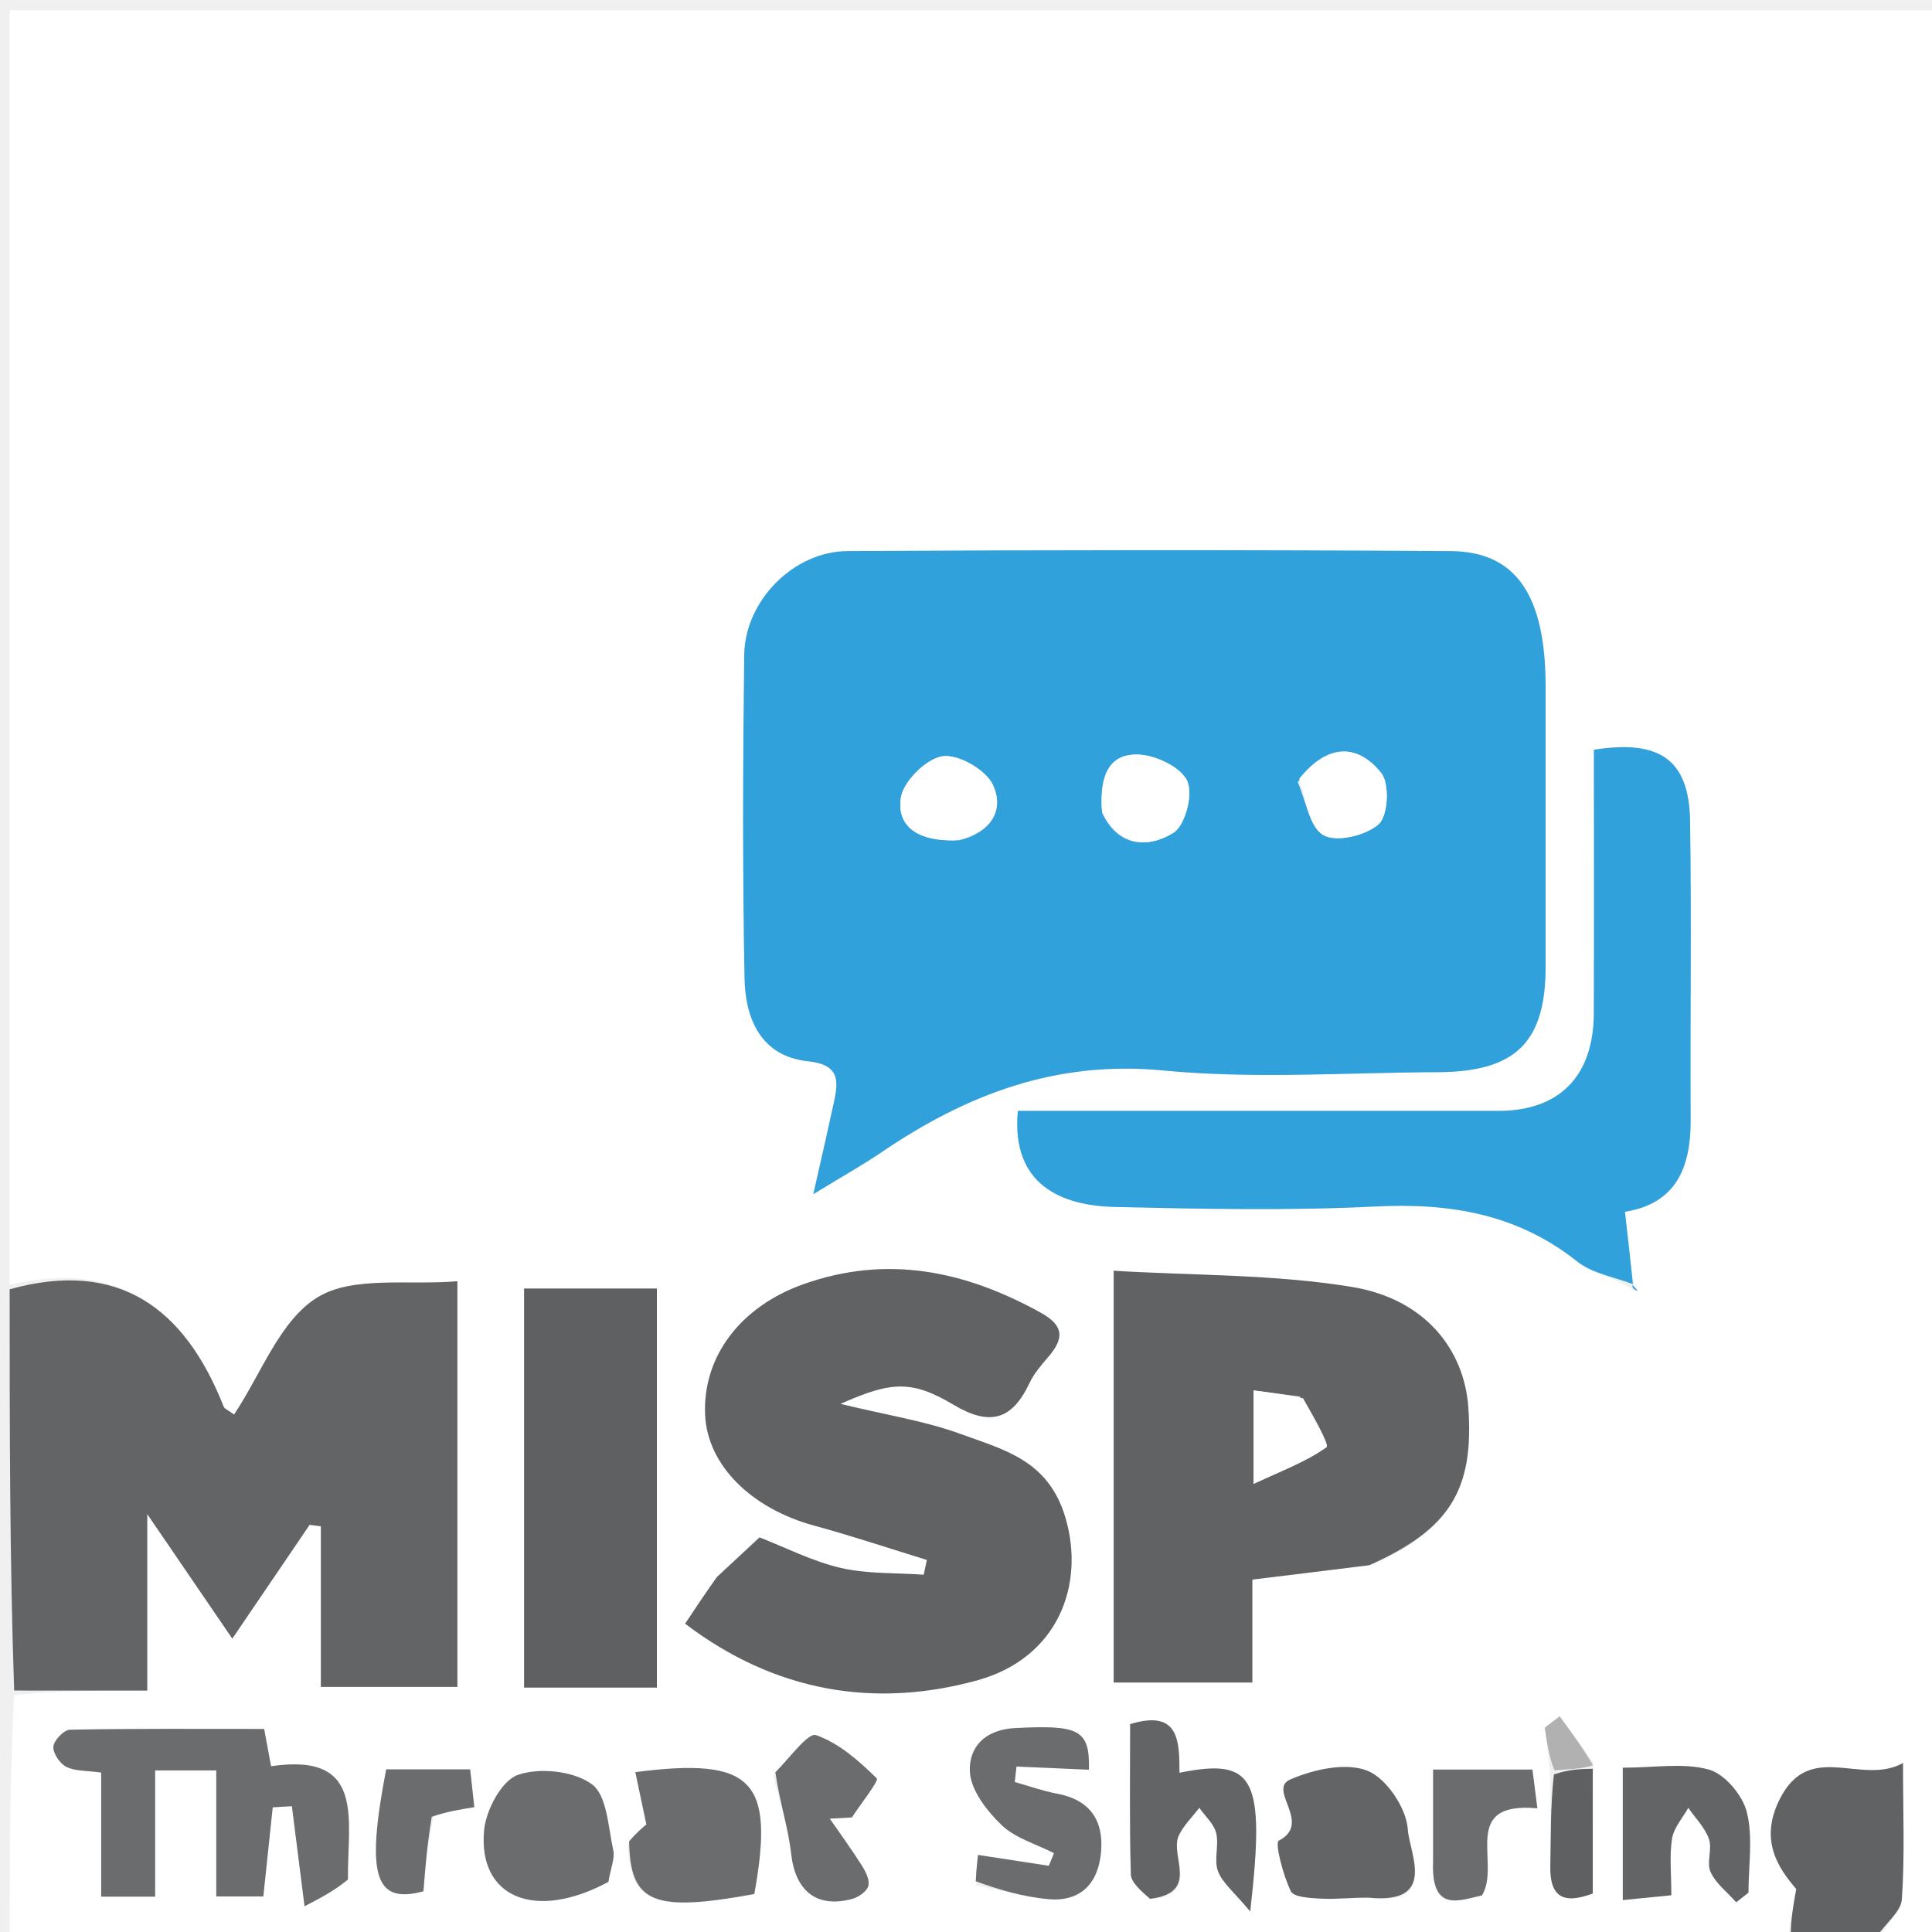
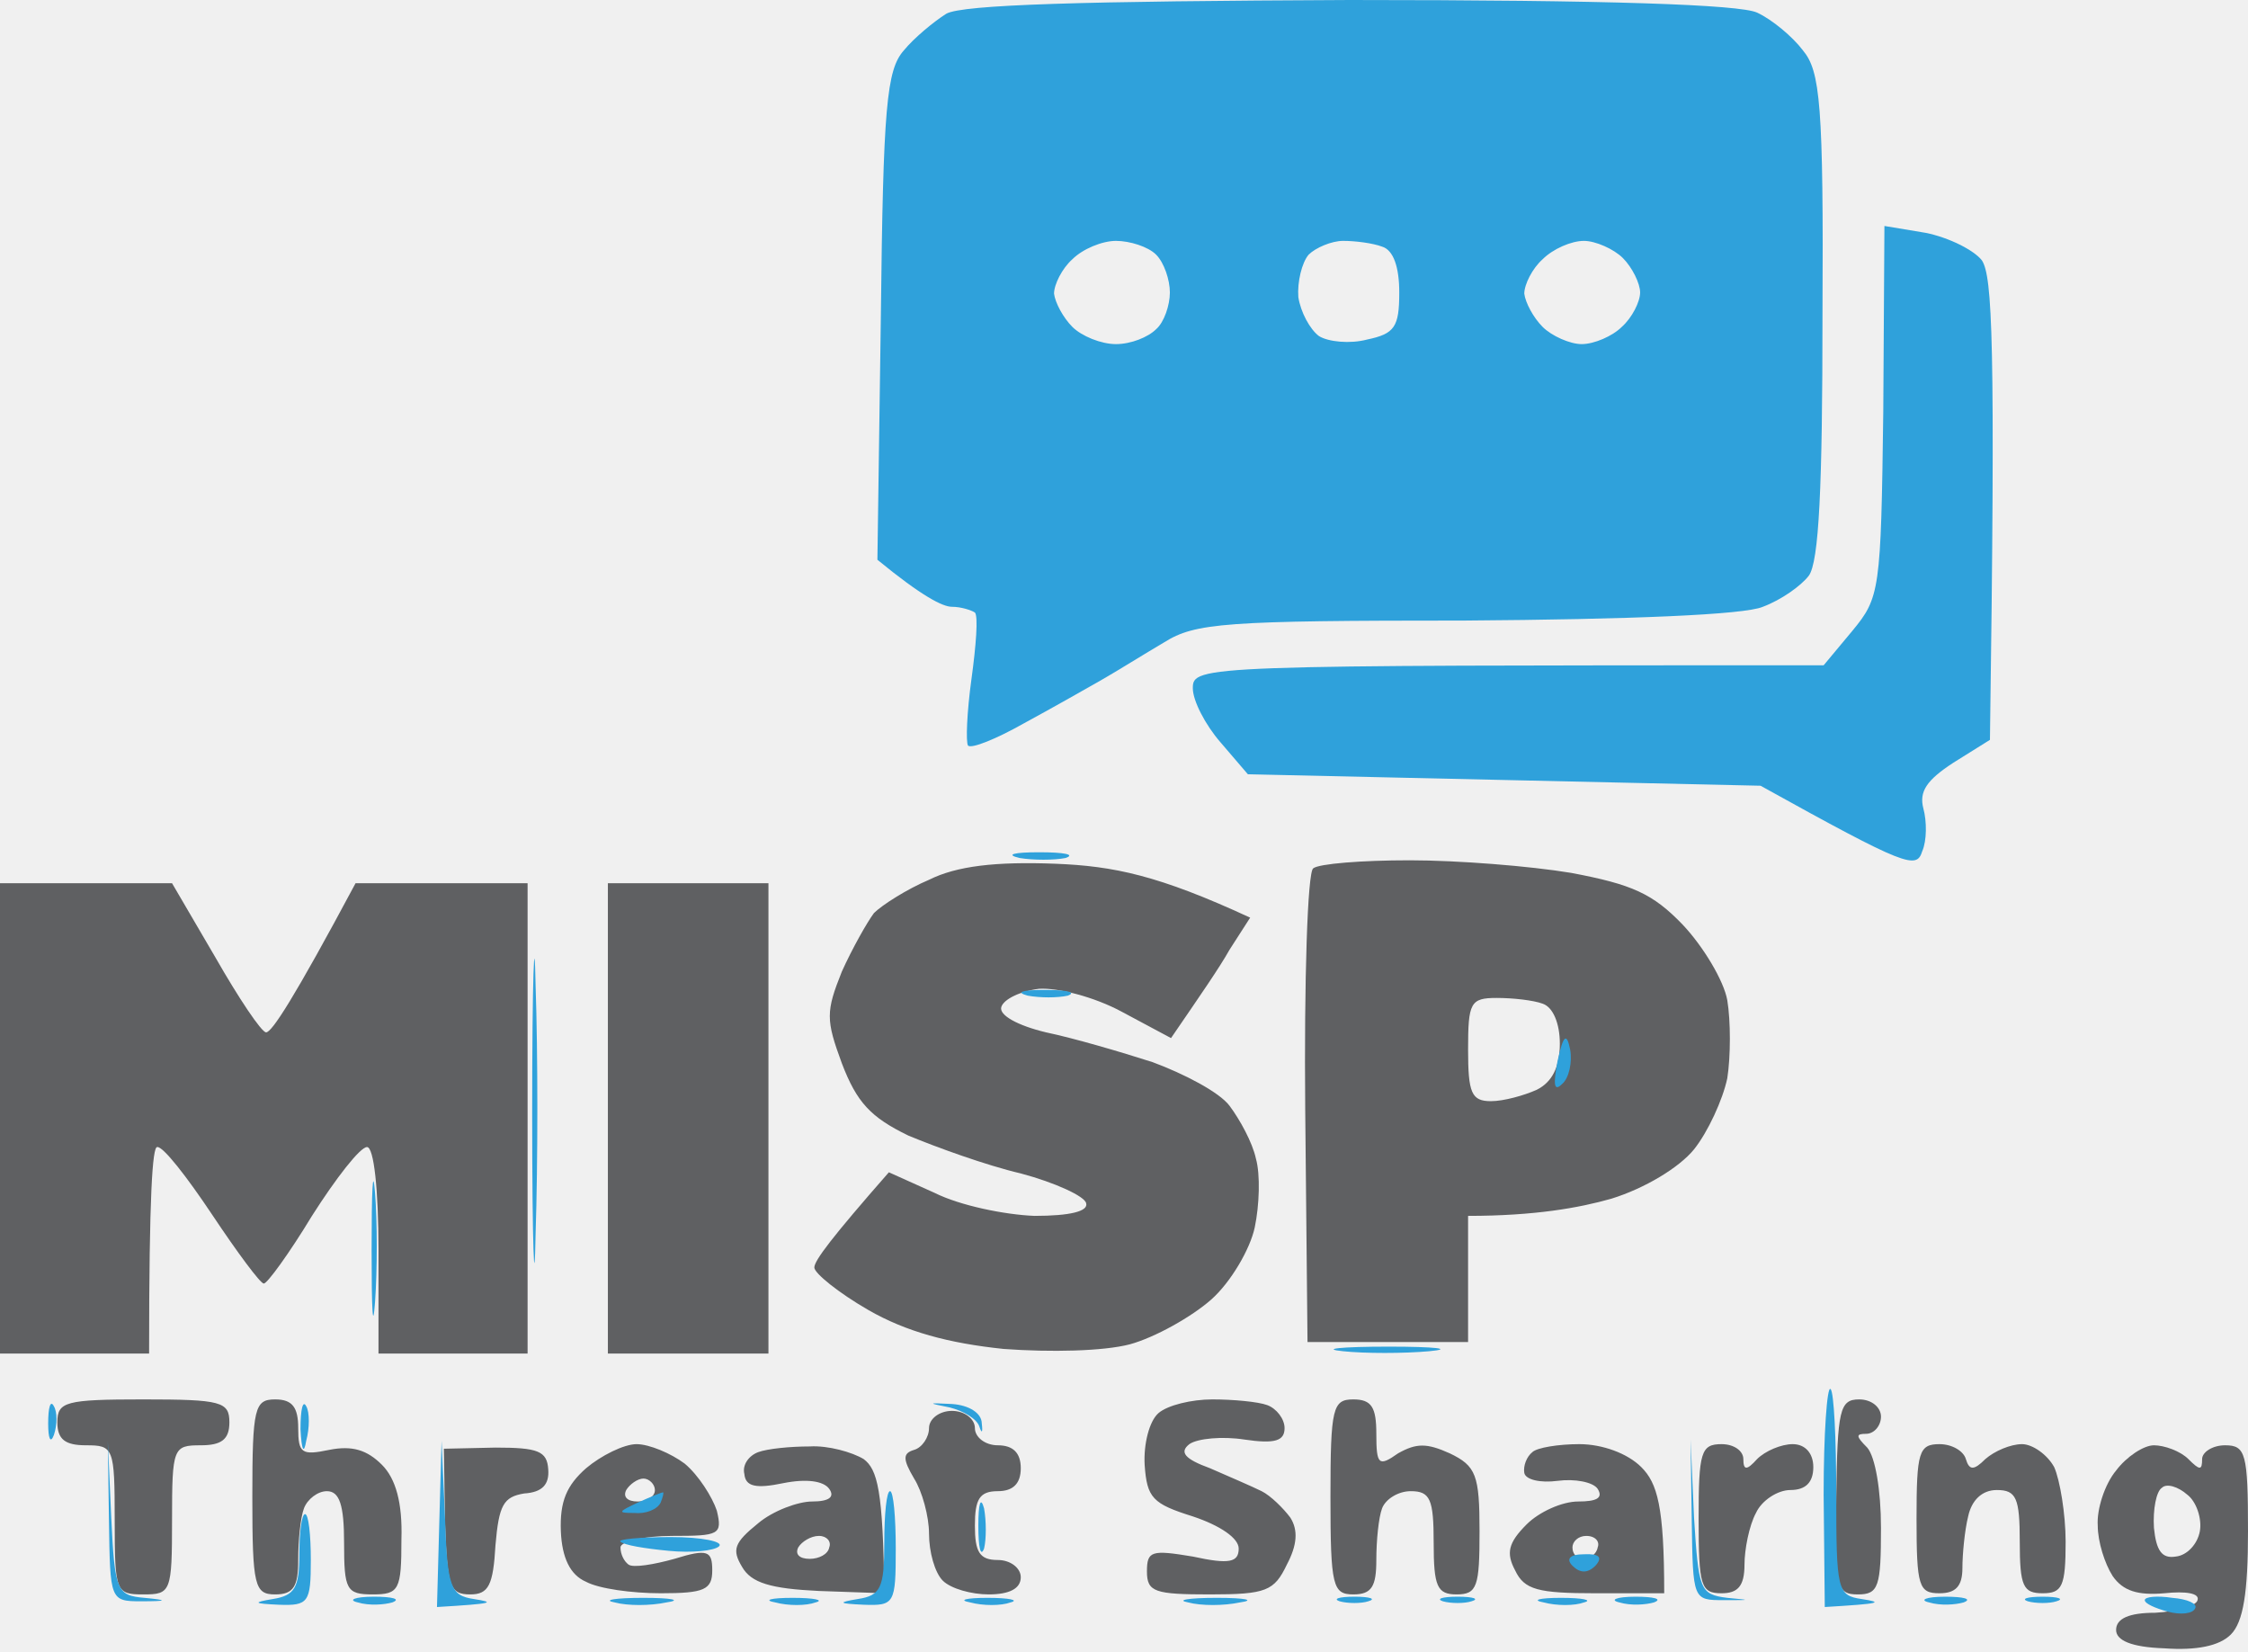
- <svg xmlns="http://www.w3.org/2000/svg" version="1.1" id="Layer_1" x="0px" y="0px" width="100%" viewBox="0 0 200 200" enable-background="new 0 0 200 200" xml:space="preserve">
-   <path fill="#FFFFFF" opacity="1" stroke="none" d=" M185,201   C123.667,201 62.333,201 1,201   C1,192.569 1,184.253 1.466,175.474   C6.195,175.01 10.458,175.01 15.244,175.01   C15.244,168.773 15.244,163.141 15.244,156.742   C18.404,161.369 21.018,165.195 24.048,169.631   C26.924,165.397 29.488,161.623 32.052,157.849   C32.44,157.901 32.827,157.952 33.215,158.004   C33.215,163.589 33.215,169.174 33.215,174.632   C38.506,174.632 42.893,174.632 47.351,174.632   C47.351,160.67 47.351,147.088 47.351,132.632   C42.244,133.075 36.529,132.043 32.848,134.311   C28.969,136.7 27.032,142.242 24.23,146.431   C23.624,145.98 23.246,145.848 23.151,145.605   C19.147,135.451 12.304,130.314 1,133   C1,89.041 1,45.081 1,1.061   C67.565,1.061 134.13,1.061 200.847,1.061   C200.847,67.666 200.847,134.333 200.847,201   C198.992,201 196.994,201 194.648,200.645   C195.199,199.079 196.782,197.916 196.873,196.646   C197.193,192.213 196.997,187.742 196.997,182.51   C192.663,184.907 187.325,180.07 184.231,186.261   C182.083,190.558 184.135,193.428 185.943,195.547   C185.529,197.94 185.265,199.47 185,201  M160.464,184.206   C160.477,187.18 160.556,190.155 160.488,193.126   C160.413,196.366 161.825,197.173 164.881,196.015   C164.881,191.644 164.881,187.373 164.93,182.387   C163.771,180.815 162.612,179.243 161.452,177.671   C160.941,178.063 160.429,178.454 159.917,178.846   C160.131,180.349 160.345,181.851 160.464,184.206  M168.89,133.436   C169.114,133.502 169.337,133.568 169.56,133.634   C169.362,133.431 169.164,133.229 168.993,132.186   C168.745,130.048 168.497,127.909 168.211,125.443   C173.534,124.594 175.043,120.837 175.016,115.897   C174.959,105.586 175.117,95.272 174.955,84.963   C174.855,78.68 171.857,76.528 164.999,77.612   C164.999,86.674 165.025,95.797 164.99,104.919   C164.966,111.403 161.424,114.989 155.145,114.998   C152.484,115.001 149.823,114.998 147.162,114.998   C133.216,114.998 119.27,114.998 105.367,114.998   C104.648,122.705 109.948,124.82 115.423,124.945   C124.4,125.15 133.401,125.343 142.36,124.897   C150.093,124.512 157.068,125.656 163.284,130.6   C164.845,131.842 167.118,132.188 168.89,133.436  M160.001,70.633   C160.001,61.63 156.937,57.097 150.185,57.052   C129.368,56.912 108.548,56.929 87.73,57.049   C82.137,57.082 77.113,62.204 77.042,67.793   C76.902,78.95 76.864,90.112 77.073,101.267   C77.151,105.458 78.769,109.344 83.624,109.857   C86.99,110.213 86.804,111.934 86.304,114.222   C85.693,117.022 85.05,119.815 84.193,123.621   C87.228,121.763 89.316,120.596 91.287,119.258   C100.081,113.288 109.317,109.751 120.401,110.815   C129.807,111.717 139.369,111.032 148.863,110.991   C156.904,110.957 160,107.885 160.001,100.079   C160.002,90.586 160.001,81.093 160.001,70.633  M73.966,163.501   C72.994,164.966 72.021,166.432 70.925,168.083   C80.239,175.168 90.561,176.865 101.152,173.951   C109.526,171.647 112.345,164.058 110.291,157.102   C108.528,151.133 103.907,150.083 99.465,148.452   C95.785,147.101 91.828,146.502 87.005,145.329   C92.227,143.008 94.351,142.825 98.712,145.422   C102.493,147.674 104.771,146.98 106.566,143.184   C107.03,142.2 107.777,141.327 108.497,140.492   C110.114,138.614 110.234,137.272 107.729,135.885   C99.92,131.563 91.869,129.867 83.21,132.925   C76.643,135.243 72.727,140.451 72.994,146.465   C73.225,151.654 77.753,156.158 84.297,157.936   C88.214,158.999 92.068,160.294 95.951,161.485   C95.841,161.994 95.731,162.504 95.621,163.013   C92.747,162.809 89.794,162.951 87.022,162.308   C84.089,161.627 81.329,160.2 78.626,159.15   C77.13,160.536 75.805,161.764 73.966,163.501  M142.152,161.968   C150.104,158.311 152.595,154.2 152.001,145.709   C151.576,139.629 147.447,134.458 139.965,133.226   C131.914,131.901 123.619,132.05 115.287,131.547   C115.287,146.4 115.287,160.274 115.287,174.178   C120.134,174.178 124.679,174.178 129.643,174.178   C129.643,170.345 129.643,166.916 129.643,163.518   C133.827,163.008 137.583,162.55 142.152,161.968  M68,157.499   C68,149.407 68,141.316 68,133.388   C62.921,133.388 58.527,133.388 54.252,133.388   C54.252,147.379 54.252,160.982 54.252,174.701   C58.898,174.701 63.287,174.701 68,174.701   C68,169.105 68,163.802 68,157.499  M36.034,194.125   C35.926,188.484 37.96,181.372 28.061,182.84   C27.731,181.063 27.466,179.64 27.344,178.98   C20.393,178.98 13.822,178.932 7.255,179.059   C6.628,179.071 5.587,180.146 5.526,180.8   C5.464,181.481 6.197,182.575 6.869,182.905   C7.811,183.367 9.018,183.29 10.474,183.495   C10.474,187.857 10.474,191.962 10.474,196.343   C12.44,196.343 13.999,196.343 16.06,196.343   C16.06,191.878 16.06,187.632 16.06,183.277   C18.313,183.277 20.064,183.277 22.388,183.277   C22.388,187.723 22.388,191.957 22.388,196.322   C24.367,196.322 25.766,196.322 27.26,196.322   C27.604,193.057 27.918,190.075 28.232,187.093   C28.894,187.055 29.555,187.016 30.216,186.977   C30.607,190.066 30.997,193.155 31.526,197.337   C33.321,196.4 34.666,195.698 36.034,194.125  M101.046,195.176   C103.517,195.665 105.969,196.356 108.465,196.594   C111.924,196.924 113.728,194.903 113.988,191.634   C114.244,188.42 112.796,186.309 109.44,185.683   C107.952,185.406 106.51,184.886 105.047,184.476   C105.106,183.942 105.166,183.407 105.225,182.873   C107.731,182.984 110.236,183.094 112.724,183.204   C112.826,179.027 111.688,178.549 105.061,178.892   C101.835,179.059 100.272,180.996 100.402,183.408   C100.505,185.329 102.157,187.467 103.68,188.925   C105.11,190.294 107.272,190.899 109.111,191.84   C108.932,192.275 108.752,192.711 108.572,193.146   C106.195,192.781 103.818,192.416 101.242,192.021   C101.161,192.721 101.069,193.521 101.046,195.176  M65.006,190.992   C65.23,197.032 67.66,197.975 78.086,196.068   C80.206,184.295 77.97,181.88 65.768,183.451   C66.152,185.269 66.528,187.053 66.912,188.869   C66.498,189.212 65.873,189.728 65.006,190.992  M142.055,196.537   C148.85,197.163 145.891,191.845 145.735,189.377   C145.596,187.181 143.518,184.075 141.54,183.3   C139.309,182.425 135.998,183.164 133.589,184.202   C131.136,185.26 135.901,188.725 132.381,190.546   C131.954,190.766 132.823,194.136 133.63,195.781   C133.945,196.425 135.738,196.492 136.872,196.551   C138.333,196.626 139.807,196.429 142.055,196.537  M63.025,194.397   C63.196,193.435 63.675,192.405 63.481,191.523   C62.956,189.134 62.842,185.854 61.267,184.702   C59.385,183.326 55.864,182.952 53.608,183.738   C51.934,184.321 50.312,187.368 50.116,189.453   C49.464,196.4 55.323,198.924 63.025,194.397  M119.474,196.582   C124.327,195.903 120.997,192.08 122.052,189.959   C122.564,188.927 123.44,188.076 124.151,187.143   C124.758,188.01 125.665,188.804 125.9,189.762   C126.207,191.019 125.645,192.533 126.084,193.7   C126.543,194.918 127.747,195.857 129.421,197.878   C131.014,183.946 129.854,181.957 122.1,183.515   C122.081,180.342 122.132,176.897 116.991,178.483   C116.991,183.746 116.916,188.889 117.065,194.024   C117.089,194.882 118.084,195.711 119.474,196.582  M167.989,188.574   C167.989,191.156 167.989,193.738 167.989,196.696   C170.106,196.485 171.481,196.348 173.015,196.195   C173.015,193.942 172.806,192.092 173.091,190.321   C173.271,189.201 174.186,188.198 174.771,187.144   C175.509,188.212 176.497,189.193 176.91,190.375   C177.272,191.409 176.64,192.828 177.079,193.789   C177.627,194.988 178.821,195.892 179.736,196.923   C180.158,196.592 180.579,196.261 181,195.93   C181,193.133 181.488,190.213 180.828,187.581   C180.391,185.838 178.547,183.646 176.906,183.189   C174.27,182.456 171.28,182.993 167.989,182.993   C167.989,184.721 167.989,186.181 167.989,188.574  M80.05,183.81   C80.688,186.499 81.595,189.158 81.898,191.885   C82.325,195.716 84.499,197.565 88.207,196.578   C88.872,196.401 89.74,195.794 89.893,195.219   C90.056,194.61 89.598,193.728 89.2,193.098   C88.162,191.45 87.009,189.875 85.902,188.271   C86.663,188.227 87.425,188.183 88.187,188.139   C89.099,186.741 91.004,184.338 90.765,184.102   C88.933,182.29 86.843,180.449 84.481,179.621   C83.658,179.333 81.844,181.871 80.05,183.81  M148.353,193.094   C148.125,198.051 151.083,196.717 153.415,196.211   C155.424,192.917 151.012,186.457 159.146,187.194   C158.966,185.776 158.794,184.418 158.637,183.182   C155.095,183.182 152.004,183.182 148.353,183.182   C148.353,186.32 148.353,189.264 148.353,193.094  M44.959,187.748   C46.249,187.539 47.539,187.329 49.102,187.076   C48.965,185.835 48.815,184.465 48.671,183.163   C45.474,183.163 42.705,183.163 39.977,183.163   C37.857,194.158 38.797,197.156 43.828,195.784   C44.029,193.321 44.231,190.858 44.959,187.748  z" />
-   <path fill="#636466" opacity="1" stroke="none" d=" M1,133.469   C12.304,130.314 19.147,135.451 23.151,145.605   C23.246,145.848 23.624,145.98 24.23,146.431   C27.032,142.242 28.969,136.7 32.848,134.311   C36.529,132.043 42.244,133.075 47.351,132.632   C47.351,147.088 47.351,160.67 47.351,174.632   C42.893,174.632 38.506,174.632 33.215,174.632   C33.215,169.174 33.215,163.589 33.215,158.004   C32.827,157.952 32.44,157.901 32.052,157.849   C29.488,161.623 26.924,165.397 24.048,169.631   C21.018,165.195 18.404,161.369 15.244,156.742   C15.244,163.141 15.244,168.773 15.244,175.01   C10.458,175.01 6.195,175.01 1.466,175.005   C1,161.312 1,147.625 1,133.469  z" />
-   <path fill="#616264" opacity="1" stroke="none" d=" M185.45,201   C185.265,199.47 185.529,197.94 185.943,195.547   C184.135,193.428 182.083,190.558 184.231,186.261   C187.325,180.07 192.663,184.907 196.997,182.51   C196.997,187.742 197.193,192.213 196.873,196.646   C196.782,197.916 195.199,199.079 194.15,200.645   C191.3,201 188.6,201 185.45,201  z" />
-   <path fill="#30A1DB" opacity="1" stroke="none" d=" M160.001,71.116   C160.001,81.093 160.002,90.586 160.001,100.079   C160,107.885 156.904,110.957 148.863,110.991   C139.369,111.032 129.807,111.717 120.401,110.815   C109.317,109.751 100.081,113.288 91.287,119.258   C89.316,120.596 87.228,121.763 84.193,123.621   C85.05,119.815 85.693,117.022 86.304,114.222   C86.804,111.934 86.99,110.213 83.624,109.857   C78.769,109.344 77.151,105.458 77.073,101.267   C76.864,90.112 76.902,78.95 77.042,67.793   C77.113,62.204 82.137,57.082 87.73,57.049   C108.548,56.929 129.368,56.912 150.185,57.052   C156.937,57.097 160.001,61.63 160.001,71.116  M134.342,80.963   C135.188,82.878 135.557,85.645 137.017,86.459   C138.378,87.218 141.433,86.488 142.73,85.305   C143.7,84.42 143.865,81.129 142.987,80.029   C140.487,76.899 137.376,77.011 134.342,80.963  M99.276,86.986   C102.418,86.248 104.065,84.006 102.777,81.237   C102.054,79.681 99.163,78.033 97.549,78.293   C95.854,78.566 93.482,80.925 93.248,82.626   C92.81,85.808 95.379,87.102 99.276,86.986  M114.083,84.134   C115.735,87.664 118.79,87.849 121.452,86.223   C122.67,85.479 123.494,82.377 122.942,80.942   C122.413,79.563 119.938,78.314 118.207,78.144   C114.773,77.808 113.855,80.308 114.083,84.134  z" />
-   <path fill="#616264" opacity="1" stroke="none" d=" M74.223,163.246   C75.805,161.764 77.13,160.536 78.626,159.15   C81.329,160.2 84.089,161.627 87.022,162.308   C89.794,162.951 92.747,162.809 95.621,163.013   C95.731,162.504 95.841,161.994 95.951,161.485   C92.068,160.294 88.214,158.999 84.297,157.936   C77.753,156.158 73.225,151.654 72.994,146.465   C72.727,140.451 76.643,135.243 83.21,132.925   C91.869,129.867 99.92,131.563 107.729,135.885   C110.234,137.272 110.114,138.614 108.497,140.492   C107.777,141.327 107.03,142.2 106.566,143.184   C104.771,146.98 102.493,147.674 98.712,145.422   C94.351,142.825 92.227,143.008 87.005,145.329   C91.828,146.502 95.785,147.101 99.465,148.452   C103.907,150.083 108.528,151.133 110.291,157.102   C112.345,164.058 109.526,171.647 101.152,173.951   C90.561,176.865 80.239,175.168 70.925,168.083   C72.021,166.432 72.994,164.966 74.223,163.246  z" />
-   <path fill="#616264" opacity="1" stroke="none" d=" M141.746,162.03   C137.583,162.55 133.827,163.008 129.643,163.518   C129.643,166.916 129.643,170.345 129.643,174.178   C124.679,174.178 120.134,174.178 115.287,174.178   C115.287,160.274 115.287,146.4 115.287,131.547   C123.619,132.05 131.914,131.901 139.965,133.226   C147.447,134.458 151.576,139.629 152.001,145.709   C152.595,154.2 150.104,158.311 141.746,162.03  M134.547,144.57   C132.997,144.364 131.448,144.158 129.773,143.935   C129.773,147.253 129.773,149.979 129.773,153.606   C132.722,152.227 135.227,151.307 137.315,149.807   C137.627,149.583 135.983,146.635 134.547,144.57  z" />
-   <path fill="#30A1DB" opacity="1" stroke="none" d=" M169.064,132.946   C167.118,132.188 164.845,131.842 163.284,130.6   C157.068,125.656 150.093,124.512 142.36,124.897   C133.401,125.343 124.4,125.15 115.423,124.945   C109.948,124.82 104.648,122.705 105.367,114.998   C119.27,114.998 133.216,114.998 147.162,114.998   C149.823,114.998 152.484,115.001 155.145,114.998   C161.424,114.989 164.966,111.403 164.99,104.919   C165.025,95.797 164.999,86.674 164.999,77.612   C171.857,76.528 174.855,78.68 174.955,84.963   C175.117,95.272 174.959,105.586 175.016,115.897   C175.043,120.837 173.534,124.594 168.211,125.443   C168.497,127.909 168.745,130.048 169.004,132.586   C169.015,132.986 169.064,132.946 169.064,132.946  z" />
-   <path fill="#5F6062" opacity="1" stroke="none" d=" M68,157.998   C68,163.802 68,169.105 68,174.701   C63.287,174.701 58.898,174.701 54.252,174.701   C54.252,160.982 54.252,147.379 54.252,133.388   C58.527,133.388 62.921,133.388 68,133.388   C68,141.316 68,149.407 68,157.998  z" />
-   <path fill="#6B6C6E" opacity="1" stroke="none" d=" M36.022,194.56   C34.666,195.698 33.321,196.4 31.526,197.337   C30.997,193.155 30.607,190.066 30.216,186.977   C29.555,187.016 28.894,187.055 28.232,187.093   C27.918,190.075 27.604,193.057 27.26,196.322   C25.766,196.322 24.367,196.322 22.388,196.322   C22.388,191.957 22.388,187.723 22.388,183.277   C20.064,183.277 18.313,183.277 16.06,183.277   C16.06,187.632 16.06,191.878 16.06,196.343   C13.999,196.343 12.44,196.343 10.474,196.343   C10.474,191.962 10.474,187.857 10.474,183.495   C9.018,183.29 7.811,183.367 6.869,182.905   C6.197,182.575 5.464,181.481 5.526,180.8   C5.587,180.146 6.628,179.071 7.255,179.059   C13.822,178.932 20.393,178.98 27.344,178.98   C27.466,179.64 27.731,181.063 28.061,182.84   C37.96,181.372 35.926,188.484 36.022,194.56  z" />
-   <path fill="#6B6C6E" opacity="1" stroke="none" d=" M101.012,194.749   C101.069,193.521 101.161,192.721 101.242,192.021   C103.818,192.416 106.195,192.781 108.572,193.146   C108.752,192.711 108.932,192.275 109.111,191.84   C107.272,190.899 105.11,190.294 103.68,188.925   C102.157,187.467 100.505,185.329 100.402,183.408   C100.272,180.996 101.835,179.059 105.061,178.892   C111.688,178.549 112.826,179.027 112.724,183.204   C110.236,183.094 107.731,182.984 105.225,182.873   C105.166,183.407 105.106,183.942 105.047,184.476   C106.51,184.886 107.952,185.406 109.44,185.683   C112.796,186.309 114.244,188.42 113.988,191.634   C113.728,194.903 111.924,196.924 108.465,196.594   C105.969,196.356 103.517,195.665 101.012,194.749  z" />
-   <path fill="#6B6C6E" opacity="1" stroke="none" d=" M65.127,190.618   C65.873,189.728 66.498,189.212 66.912,188.869   C66.528,187.053 66.152,185.269 65.768,183.451   C77.97,181.88 80.206,184.295 78.086,196.068   C67.66,197.975 65.23,197.032 65.127,190.618  z" />
-   <path fill="#636466" opacity="1" stroke="none" d=" M141.666,196.443   C139.807,196.429 138.333,196.626 136.872,196.551   C135.738,196.492 133.945,196.425 133.63,195.781   C132.823,194.136 131.954,190.766 132.381,190.546   C135.901,188.725 131.136,185.26 133.589,184.202   C135.998,183.164 139.309,182.425 141.54,183.3   C143.518,184.075 145.596,187.181 145.735,189.377   C145.891,191.845 148.85,197.163 141.666,196.443  z" />
-   <path fill="#6B6C6E" opacity="1" stroke="none" d=" M62.985,194.811   C55.323,198.924 49.464,196.4 50.116,189.453   C50.312,187.368 51.934,184.321 53.608,183.738   C55.864,182.952 59.385,183.326 61.267,184.702   C62.842,185.854 62.956,189.134 63.481,191.523   C63.675,192.405 63.196,193.435 62.985,194.811  z" />
-   <path fill="#636466" opacity="1" stroke="none" d=" M119.052,196.568   C118.084,195.711 117.089,194.882 117.065,194.024   C116.916,188.889 116.991,183.746 116.991,178.483   C122.132,176.897 122.081,180.342 122.1,183.515   C129.854,181.957 131.014,183.946 129.421,197.878   C127.747,195.857 126.543,194.918 126.084,193.7   C125.645,192.533 126.207,191.019 125.9,189.762   C125.665,188.804 124.758,188.01 124.151,187.143   C123.44,188.076 122.564,188.927 122.052,189.959   C120.997,192.08 124.327,195.903 119.052,196.568  z" />
-   <path fill="#636466" opacity="1" stroke="none" d=" M167.989,188.108   C167.989,186.181 167.989,184.721 167.989,182.993   C171.28,182.993 174.27,182.456 176.906,183.189   C178.547,183.646 180.391,185.838 180.828,187.581   C181.488,190.213 181,193.133 181,195.93   C180.579,196.261 180.158,196.592 179.736,196.923   C178.821,195.892 177.627,194.988 177.079,193.789   C176.64,192.828 177.272,191.409 176.91,190.375   C176.497,189.193 175.509,188.212 174.771,187.144   C174.186,188.198 173.271,189.201 173.091,190.321   C172.806,192.092 173.015,193.942 173.015,196.195   C171.481,196.348 170.106,196.485 167.989,196.696   C167.989,193.738 167.989,191.156 167.989,188.108  z" />
-   <path fill="#6B6C6E" opacity="1" stroke="none" d=" M80.267,183.464   C81.844,181.871 83.658,179.333 84.481,179.621   C86.843,180.449 88.933,182.29 90.765,184.102   C91.004,184.338 89.099,186.741 88.187,188.139   C87.425,188.183 86.663,188.227 85.902,188.271   C87.009,189.875 88.162,191.45 89.2,193.098   C89.598,193.728 90.056,194.61 89.893,195.219   C89.74,195.794 88.872,196.401 88.207,196.578   C84.499,197.565 82.325,195.716 81.898,191.885   C81.595,189.158 80.688,186.499 80.267,183.464  z" />
-   <path fill="#6B6C6E" opacity="1" stroke="none" d=" M148.353,192.651   C148.353,189.264 148.353,186.32 148.353,183.182   C152.004,183.182 155.095,183.182 158.637,183.182   C158.794,184.418 158.966,185.776 159.146,187.194   C151.012,186.457 155.424,192.917 153.415,196.211   C151.083,196.717 148.125,198.051 148.353,192.651  z" />
-   <path fill="#6B6C6E" opacity="1" stroke="none" d=" M44.695,188.071   C44.231,190.858 44.029,193.321 43.833,195.784   C38.797,197.156 37.857,194.158 39.977,183.163   C42.705,183.163 45.474,183.163 48.671,183.163   C48.815,184.465 48.965,185.835 49.102,187.076   C47.539,187.329 46.249,187.539 44.695,188.071  z" />
-   <path fill="#5F6062" opacity="1" stroke="none" d=" M164.881,183.102   C164.881,187.373 164.881,191.644 164.881,196.015   C161.825,197.173 160.413,196.366 160.488,193.126   C160.556,190.155 160.477,187.18 160.86,183.687   C162.465,183.146 163.673,183.124 164.881,183.102  z" />
-   <path fill="#B1B1B2" opacity="1" stroke="none" d=" M164.906,182.744   C163.673,183.124 162.465,183.146 160.908,183.261   C160.345,181.851 160.131,180.349 159.917,178.846   C160.429,178.454 160.941,178.063 161.452,177.671   C162.612,179.243 163.771,180.815 164.906,182.744  z" />
-   <path fill="#30A1DB" opacity="1" stroke="none" d=" M168.991,133.006   C169.164,133.229 169.362,133.431 169.56,133.634   C169.337,133.568 169.114,133.502 168.977,133.191   C169.064,132.946 169.015,132.986 168.991,133.006  z" />
-   <path fill="#FFFFFF" opacity="1" stroke="none" d=" M134.512,80.604   C137.376,77.011 140.487,76.899 142.987,80.029   C143.865,81.129 143.7,84.42 142.73,85.305   C141.433,86.488 138.378,87.218 137.017,86.459   C135.557,85.645 135.188,82.878 134.512,80.604  z" />
-   <path fill="#FFFFFF" opacity="1" stroke="none" d=" M98.87,86.992   C95.379,87.102 92.81,85.808 93.248,82.626   C93.482,80.925 95.854,78.566 97.549,78.293   C99.163,78.033 102.054,79.681 102.777,81.237   C104.065,84.006 102.418,86.248 98.87,86.992  z" />
-   <path fill="#FFFFFF" opacity="1" stroke="none" d=" M114.05,83.724   C113.855,80.308 114.773,77.808 118.207,78.144   C119.938,78.314 122.413,79.563 122.942,80.942   C123.494,82.377 122.67,85.479 121.452,86.223   C118.79,87.849 115.735,87.664 114.05,83.724  z" />
-   <path fill="#FFFFFF" opacity="1" stroke="none" d=" M134.895,144.758   C135.983,146.635 137.627,149.583 137.315,149.807   C135.227,151.307 132.722,152.227 129.773,153.606   C129.773,149.979 129.773,147.253 129.773,143.935   C131.448,144.158 132.997,144.364 134.895,144.758  z" />
+ <svg xmlns="http://www.w3.org/2000/svg" version="1.2" viewBox="0 0 196 144" width="196" height="144">
+   <style>.a{fill:#5f6062}.b{fill:#2fa1db}</style>
+   <path fill-rule="evenodd" class="a" d="m0 77h15l3.8 6.5c2 3.5 4 6.5 4.4 6.5 0.5 0 2.4-2.9 7.8-13h15v41h-13v-9c0-5.3-0.4-9-1-9-0.6 0-2.7 2.7-4.8 6-2 3.3-3.9 5.9-4.2 5.9-0.3 0-2.3-2.7-4.5-6-2.2-3.3-4.3-6-4.8-5.9-0.4 0-0.7 4-0.7 18h-13zm187.8 49c0.9 0 2.3 0.5 3 1.2 1 1 1.2 1 1.2 0 0-0.6 0.9-1.2 2-1.2 1.8 0 2 0.7 2 7.5 0 5.3-0.4 7.9-1.5 9-1 1-3 1.4-5.8 1.2-2.9-0.1-4.2-0.7-4.2-1.6q0-1.5 3.4-1.5c1.9-0.1 3.6-0.6 3.7-1.1 0.2-0.6-1-0.8-2.9-0.6-2.3 0.2-3.6-0.2-4.5-1.5-0.7-1.1-1.3-3-1.3-4.4-0.1-1.4 0.6-3.6 1.6-4.8 0.9-1.2 2.4-2.2 3.3-2.2zm0 7.2c0.2 2 0.7 2.7 1.9 2.5 1-0.1 1.9-1.1 2.1-2.2 0.2-1.1-0.3-2.6-1.1-3.2-0.8-0.7-1.8-1-2.2-0.6-0.5 0.3-0.8 1.9-0.7 3.5z" />
+   <path fill-rule="evenodd" class="b" d="m117.7 0c22.6 0 34 0.4 35.5 1.1 1.3 0.6 3.1 2.1 4 3.3 1.5 1.8 1.8 4.7 1.7 23.1 0 14.9-0.3 21.5-1.2 22.7-0.7 0.9-2.4 2.1-4 2.7-1.6 0.7-11.6 1.1-26 1.2-20.9 0-23.5 0.2-26.2 1.9-1.7 1-4.1 2.5-5.5 3.3-1.4 0.8-4.4 2.5-6.8 3.8-2.3 1.3-4.5 2.2-4.8 1.9-0.2-0.3-0.1-2.9 0.3-5.8 0.4-2.9 0.6-5.5 0.3-5.8-0.3-0.2-1.2-0.5-2-0.5-0.8 0-2.6-0.9-6.5-4.1l0.3-21.2c0.2-18.3 0.5-21.5 2-23.2 0.9-1.1 2.6-2.5 3.7-3.2 1.4-0.8 11.9-1.1 35.2-1.2zm-25.8 25.6c0.1 0.8 0.8 2.1 1.6 2.9 0.8 0.8 2.5 1.5 3.8 1.5 1.3 0 2.8-0.6 3.5-1.3 0.7-0.6 1.2-2.1 1.2-3.2 0-1.1-0.5-2.6-1.2-3.3-0.7-0.7-2.3-1.2-3.5-1.2-1.2 0-2.9 0.7-3.8 1.6-0.9 0.8-1.6 2.2-1.6 3zm21.3 0.3c0.2 1.3 1 2.8 1.8 3.4 0.8 0.5 2.7 0.7 4.2 0.3 2.4-0.5 2.8-1.1 2.8-4.1 0-2.2-0.5-3.7-1.5-4-0.8-0.3-2.3-0.5-3.4-0.5-1 0-2.4 0.6-3 1.2-0.6 0.7-1 2.4-0.9 3.7zm19.7-0.3c0.1 0.8 0.8 2.1 1.6 2.9 0.8 0.8 2.4 1.5 3.4 1.5 1.1 0 2.7-0.7 3.5-1.5 0.9-0.8 1.6-2.2 1.6-3 0-0.8-0.7-2.2-1.5-3-0.8-0.8-2.4-1.5-3.4-1.5-1.1 0-2.7 0.7-3.6 1.6-0.9 0.8-1.6 2.2-1.6 3zm-86.2 60.4c0.2 5.8 0.2 15.4 0 21.5-0.1 6-0.3 1.3-0.3-10.5 0-11.8 0.2-16.8 0.3-11zm-14 18c0.2 2.5 0.2 6.7 0 9.5-0.2 2.7-0.3 0.7-0.3-4.5 0-5.2 0.1-7.5 0.3-5zm156.7 35.3c1.3 0.1 2.2 0.5 2 0.9-0.2 0.5-1.3 0.6-2.4 0.3-1.1-0.3-2-0.7-2-1 0-0.3 1.1-0.4 2.4-0.2z" />
+   <path fill-rule="evenodd" class="a" d="m92 75.3c5.1 0.2 9 1 17 4.7l-1.8 2.8c-0.9 1.6-2.5 3.9-5.1 7.7l-4.3-2.3c-2.4-1.3-5.6-2.1-7.2-2-1.6 0.2-3.1 0.9-3.3 1.6-0.2 0.7 1.4 1.6 3.9 2.2 2.4 0.5 6.5 1.7 9.3 2.6 2.7 1 5.8 2.6 6.7 3.8 0.9 1.2 2 3.2 2.3 4.6 0.4 1.4 0.3 4.1-0.1 6-0.4 1.9-2.1 4.8-3.8 6.3-1.7 1.5-4.9 3.3-7.1 3.9-2.3 0.6-6.9 0.7-11 0.4-4.8-0.5-8.5-1.5-11.8-3.4-2.6-1.5-4.7-3.2-4.7-3.7 0-0.6 1.5-2.6 6.5-8.3l4 1.8c2.2 1.1 6.1 1.9 8.7 2 3.1 0 4.7-0.4 4.5-1.1-0.1-0.6-2.7-1.8-5.7-2.6-3-0.7-7.4-2.3-9.8-3.3-3.3-1.6-4.5-2.9-5.8-6.3-1.4-3.8-1.4-4.5 0-8 0.9-2 2.2-4.3 2.8-5.1 0.7-0.7 2.9-2.1 4.8-2.9 2.4-1.2 5.8-1.6 11-1.4zm30.9-0.3c4.2 0 10.5 0.5 14.1 1.1 5.3 1 7.1 1.8 9.7 4.5 1.8 1.9 3.6 4.9 3.9 6.6 0.3 1.8 0.3 4.9 0 6.8-0.4 1.9-1.7 4.7-2.9 6.2-1.3 1.6-4.3 3.4-7.2 4.3-2.8 0.8-6.7 1.5-12.5 1.5v11h-14l-0.2-20.3c-0.1-11.2 0.2-20.7 0.7-21 0.5-0.4 4.2-0.7 8.4-0.7zm7.1 21c1.1 0 2.9-0.5 4-1q2-1 2-4c0-1.8-0.6-3.2-1.5-3.5-0.8-0.3-2.6-0.5-4-0.5-2.3 0-2.5 0.4-2.5 4.5 0 3.8 0.3 4.5 2 4.5zm-77-19h14v41h-14zm-40.5 45c6.8 0 7.5 0.2 7.5 2 0 1.5-0.7 2-2.5 2-2.4 0-2.5 0.2-2.5 6.5 0 6.3-0.1 6.5-2.5 6.5-2.4 0-2.5-0.2-2.5-6.5 0-6.3-0.1-6.5-2.5-6.5-1.8 0-2.5-0.5-2.5-2 0-1.8 0.7-2 7.5-2zm11.5 0c1.5 0 2 0.7 2 2.5 0 2.2 0.3 2.4 2.7 1.9 2-0.4 3.3 0 4.6 1.3 1.2 1.2 1.8 3.3 1.7 6.5 0 4.4-0.2 4.8-2.5 4.8-2.3 0-2.5-0.4-2.5-4.5 0-3.3-0.4-4.5-1.5-4.5-0.8 0-1.7 0.7-2 1.5-0.3 0.8-0.5 2.8-0.5 4.5 0 2.3-0.4 3-2 3-1.8 0-2-0.7-2-8.5 0-7.8 0.2-8.5 2-8.5zm81.7 0c1.8 0 4 0.2 4.8 0.5 0.8 0.3 1.5 1.2 1.5 2 0 1.1-0.8 1.4-3.5 1-1.9-0.3-4.1-0.1-4.8 0.4-0.9 0.7-0.4 1.3 1.8 2.1 1.6 0.7 3.7 1.6 4.5 2 0.8 0.4 1.9 1.5 2.5 2.3 0.7 1.1 0.6 2.4-0.3 4.1-1.1 2.3-1.8 2.6-6.7 2.6-4.8 0-5.5-0.2-5.5-2 0-1.8 0.4-1.9 4-1.3 3.2 0.7 4 0.5 4-0.7 0-0.9-1.6-2-4-2.8-3.5-1.1-4-1.6-4.2-4.5-0.1-1.8 0.4-3.8 1.2-4.5 0.8-0.7 2.9-1.2 4.7-1.2zm12.3 0c1.6 0 2 0.7 2 3 0 2.7 0.2 2.9 1.9 1.7 1.6-0.9 2.5-0.9 4.5 0 2.3 1.1 2.6 1.9 2.6 6.8 0 4.8-0.2 5.5-2 5.5-1.7 0-2-0.7-2-4.5 0-3.8-0.3-4.5-2-4.5-1.1 0-2.2 0.7-2.5 1.5-0.3 0.8-0.5 2.8-0.5 4.5 0 2.3-0.4 3-2 3-1.8 0-2-0.7-2-8.5 0-7.8 0.2-8.5 2-8.5zm44.1 0c1.1 0 1.9 0.7 1.9 1.5 0 0.8-0.6 1.5-1.3 1.5-0.9 0-0.9 0.2 0.1 1.2 0.7 0.8 1.2 3.7 1.2 7 0 5.1-0.2 5.8-2 5.8-1.9 0-2-0.6-1.9-8.5 0.1-7.6 0.3-8.5 2-8.5zm-79.1 1c1.1 0 2 0.7 2 1.5 0 0.8 0.9 1.5 2 1.5q2 0 2 2 0 2-2 2c-1.6 0-2 0.7-2 3 0 2.3 0.4 3 2 3 1.1 0 2 0.7 2 1.5 0 1-1 1.5-2.8 1.5-1.5 0-3.3-0.5-4-1.2-0.7-0.7-1.2-2.5-1.2-4.1 0-1.5-0.6-3.7-1.3-4.8-1-1.7-1-2.2 0-2.5 0.7-0.2 1.3-1.1 1.3-1.9 0-0.8 0.9-1.5 2-1.5zm-44.3 3.3l4.5-0.1c3.7 0 4.5 0.3 4.6 1.9 0.1 1.3-0.5 2-2.1 2.1-1.8 0.3-2.2 1-2.5 4.5-0.2 3.5-0.6 4.3-2.2 4.3-1.8 0-2-0.7-2.2-6.3zm16.8-0.4c1.1 0 3 0.8 4.2 1.7 1.2 1 2.4 2.9 2.8 4.1 0.5 2.1 0.2 2.2-3.9 2.2-2.5 0-4.5 0.5-4.5 1 0 0.6 0.3 1.2 0.7 1.5 0.4 0.3 2.2 0 4-0.5 2.9-0.9 3.3-0.7 3.3 1 0 1.7-0.7 2-4.5 2-2.5 0-5.4-0.4-6.5-1-1.4-0.6-2.1-2.1-2.2-4.4-0.1-2.6 0.5-4 2.2-5.5 1.3-1.1 3.3-2.1 4.4-2.1zm0.1 5c0.8 0 1.5-0.4 1.5-1 0-0.5-0.5-1-1-1-0.5 0-1.2 0.5-1.5 1-0.3 0.6 0.1 1 1 1zm15-4.8c1.6-0.1 3.7 0.5 4.7 1.1 1.2 0.9 1.7 2.7 1.8 11.7l-5.7-0.2c-4.2-0.2-5.9-0.7-6.7-2.1-0.9-1.5-0.7-2.1 1.4-3.8 1.3-1.1 3.5-1.9 4.7-1.9 1.5 0 2-0.4 1.5-1.1-0.5-0.7-2-0.9-4-0.5-2.4 0.5-3.3 0.3-3.4-0.8-0.2-0.8 0.4-1.6 1.2-1.9 0.8-0.3 2.8-0.5 4.5-0.5zm0 9.8c0.8 0 1.6-0.4 1.7-1 0.2-0.5-0.2-1-0.9-1-0.7 0-1.5 0.5-1.8 1-0.3 0.6 0.1 1 1 1zm67.1-10c2 0 4.2 0.8 5.4 2 1.4 1.4 2 3.4 2 11h-6c-5 0-6.2-0.3-7-2-0.8-1.5-0.6-2.4 1-4 1.1-1.1 3.1-2 4.5-2 1.6 0 2.2-0.3 1.7-1.1-0.4-0.6-2-0.9-3.5-0.7-1.5 0.2-2.8-0.1-2.9-0.7-0.1-0.6 0.2-1.4 0.7-1.8 0.4-0.4 2.3-0.7 4.1-0.7zm0.4 10c0.5 0 1.1-0.4 1.2-1 0.2-0.5-0.2-1-1-1-0.7 0-1.2 0.5-1.2 1 0 0.6 0.4 1 1 1zm12-10c1.1 0 1.9 0.6 1.9 1.3 0 1 0.3 1 1.2 0 0.7-0.7 2.1-1.3 3.1-1.3 1.1 0 1.8 0.8 1.8 2q0 2-2 2c-1.1 0-2.5 0.9-3 2-0.6 1.1-1 3.2-1 4.5 0 1.9-0.6 2.5-2 2.5-1.8 0-2-0.6-2-6.5 0-5.8 0.2-6.5 2-6.5zm19 0c1.1 0 2.1 0.6 2.3 1.3 0.3 1 0.7 1 1.7 0 0.8-0.7 2.2-1.3 3.2-1.3 0.9 0 2.2 0.9 2.8 2 0.5 1.1 1 4.1 1 6.5 0 3.9-0.3 4.5-2 4.5-1.7 0-2-0.6-2-4.5 0-3.8-0.3-4.5-2-4.5-1.3 0-2.2 0.9-2.5 2.3-0.3 1.2-0.5 3.3-0.5 4.5 0 1.6-0.6 2.2-2 2.2-1.8 0-2-0.6-2-6.5 0-5.8 0.2-6.5 2-6.5z" />
+   <path class="b" d="m164.2 35.9c-0.2 15.6-0.3 16.2-2.7 19.1l-2.5 3c-54.3 0-55 0-55 2 0 1.1 1.1 3.2 2.4 4.7l2.4 2.8 44.7 1c12.8 7.1 13.6 7.3 14.1 5.7 0.4-0.9 0.4-2.6 0.1-3.7-0.4-1.5 0.3-2.5 2.6-4l3.2-2c0.5-35 0.2-40.4-0.7-41.8-0.7-0.9-2.9-2-4.9-2.4l-3.6-0.6zm-75.3 38.9c1.2 0.2 3 0.2 4 0 0.9-0.3-0.1-0.5-2.3-0.5-2.2 0-3 0.2-1.7 0.5zm0.7 12c1.1 0.2 2.6 0.2 3.5 0 0.8-0.3-0.1-0.5-2-0.5-2 0-2.6 0.2-1.5 0.5zm27.5 31c1.9 0.2 5.3 0.2 7.5 0 2.2-0.2 0.6-0.4-3.5-0.4-4.2 0-6 0.2-4 0.4zm41.9 12.5l0.1 9.8c5-0.3 5.1-0.4 3.2-0.7-2.1-0.3-2.2-0.8-2.2-9.1 0-4.8-0.2-9-0.5-9.2-0.3-0.3-0.6 3.9-0.6 9.2zm-154.8-6.2c0 1.3 0.2 1.8 0.5 1 0.3-0.9 0.3-2 0-2.5-0.3-0.6-0.5 0.1-0.5 1.5zm22 0.5c0.1 1.9 0.3 2.2 0.5 1 0.3-1.1 0.3-2.5 0-3-0.3-0.6-0.5 0.3-0.5 2zm56.6-1.9c1.2 0.3 2.4 1 2.6 1.7 0.2 0.6 0.3 0.5 0.2-0.3 0-0.9-1.1-1.6-2.6-1.7-2.1-0.1-2.2-0.1-0.2 0.3zm-73.3 9.9c0.1 6.9 0.1 7 2.8 7 2.3 0 2.4-0.1 0.3-0.3-2.4-0.2-2.6-0.6-2.9-7l-0.3-6.7zm28.8 0.2l-0.2 7.3c5-0.3 5.1-0.4 3.2-0.7-2-0.3-2.3-1-2.5-7.1l-0.3-6.7zm109.2-0.3c0.1 7 0.1 7 2.8 7 2.4 0 2.4 0 0.3-0.2-2.4-0.3-2.5-0.7-2.9-7l-0.3-6.8zm-70.4 2c0 3.9-0.3 4.6-2.3 4.9-1.8 0.3-1.7 0.4 0.5 0.5 2.7 0.1 2.8-0.1 2.8-4.9 0-2.7-0.2-5-0.5-5-0.3 0-0.5 2-0.5 4.5zm8.2-1.5c0 1.9 0.2 2.8 0.5 2 0.2-0.8 0.2-2.4 0-3.5-0.3-1.1-0.5-0.4-0.5 1.5zm-59.2 2.5c0 2.9-0.4 3.6-2.3 3.9-1.8 0.3-1.7 0.4 0.5 0.5 2.6 0.1 2.8-0.2 2.8-3.9 0-2.2-0.2-4-0.5-4-0.3 0-0.5 1.6-0.5 3.5zm28-1.1c0.3 0.3 2.1 0.6 4.2 0.8 2 0.2 4 0 4.4-0.4 0.4-0.4-1.5-0.8-4.2-0.8-2.7 0-4.7 0.2-4.4 0.4zm-22.9 5.3c1 0.3 2.3 0.2 3 0 0.8-0.3 0-0.5-1.6-0.5-1.7 0-2.3 0.3-1.4 0.5zm22.4 0c1.1 0.3 3.1 0.3 4.5 0 1.4-0.2 0.5-0.4-2-0.4-2.5 0-3.6 0.2-2.5 0.4zm14 0c1.1 0.3 2.7 0.3 3.5 0 0.8-0.2-0.1-0.4-2-0.4-1.9 0-2.6 0.2-1.5 0.4zm17 0c1.1 0.3 2.7 0.3 3.5 0 0.8-0.2-0.1-0.4-2-0.4-1.9 0-2.6 0.2-1.5 0.4zm19 0c1.1 0.3 3.1 0.3 4.5 0 1.4-0.2 0.5-0.4-2-0.4-2.5 0-3.6 0.2-2.5 0.4zm13.2-0.1c0.7 0.2 1.9 0.2 2.5 0 0.7-0.2 0.2-0.4-1.2-0.4-1.4 0-1.9 0.2-1.3 0.4zm9 0c0.7 0.2 1.9 0.2 2.5 0 0.7-0.2 0.2-0.4-1.2-0.4-1.4 0-1.9 0.2-1.3 0.4zm8.8 0.1c1.1 0.3 2.7 0.3 3.5 0 0.8-0.2-0.1-0.4-2-0.4-1.9 0-2.6 0.2-1.5 0.4zm6.6 0c1 0.3 2.3 0.2 3 0 0.8-0.3 0-0.5-1.6-0.5-1.7 0-2.3 0.3-1.4 0.5zm27 0c1 0.3 2.3 0.2 3 0 0.8-0.3 0-0.5-1.6-0.5-1.7 0-2.3 0.3-1.4 0.5zm8.6-0.1c0.7 0.2 1.9 0.2 2.5 0 0.7-0.2 0.2-0.4-1.2-0.4-1.4 0-1.9 0.2-1.3 0.4zm-41-47.1c-0.4 2.1-0.3 2.7 0.4 2 0.6-0.5 0.9-1.9 0.7-3-0.3-1.5-0.6-1.3-1.1 1zm-80.2 38.5c-1.7 0.8-1.8 0.9-0.3 0.9 1 0.1 2-0.3 2.3-0.9 0.2-0.5 0.3-0.9 0.2-0.9-0.1 0-1.1 0.4-2.2 0.9zm81.5 5.5q1 1 2 0 1-1.1-1-1c-1.2 0-1.6 0.4-1 1z" />
</svg>
